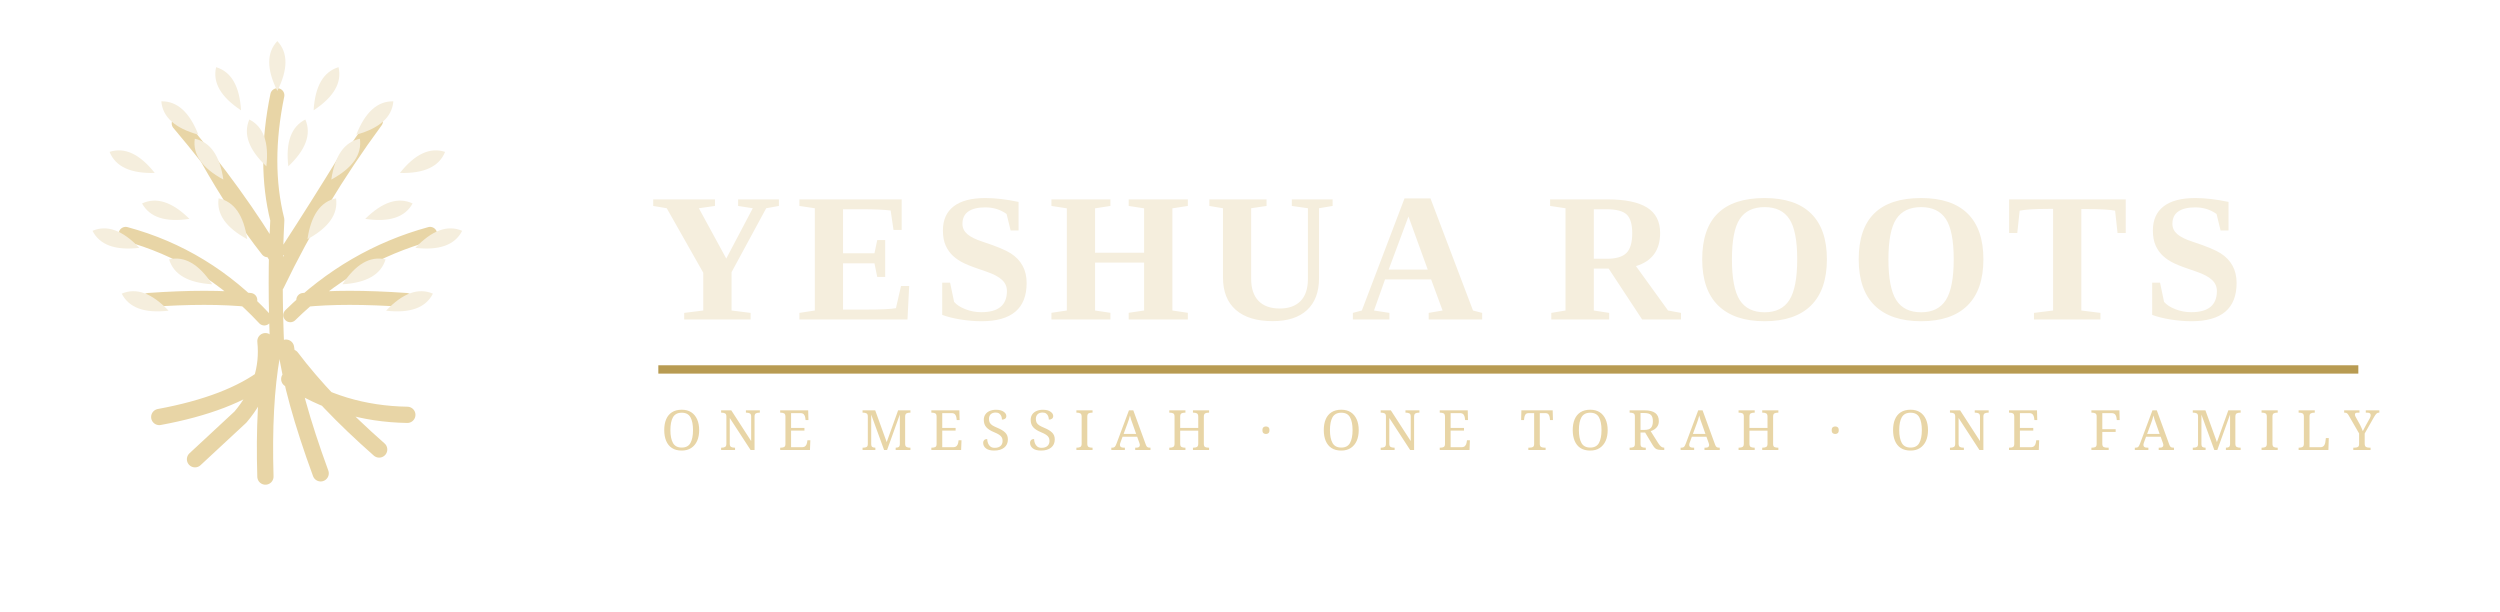
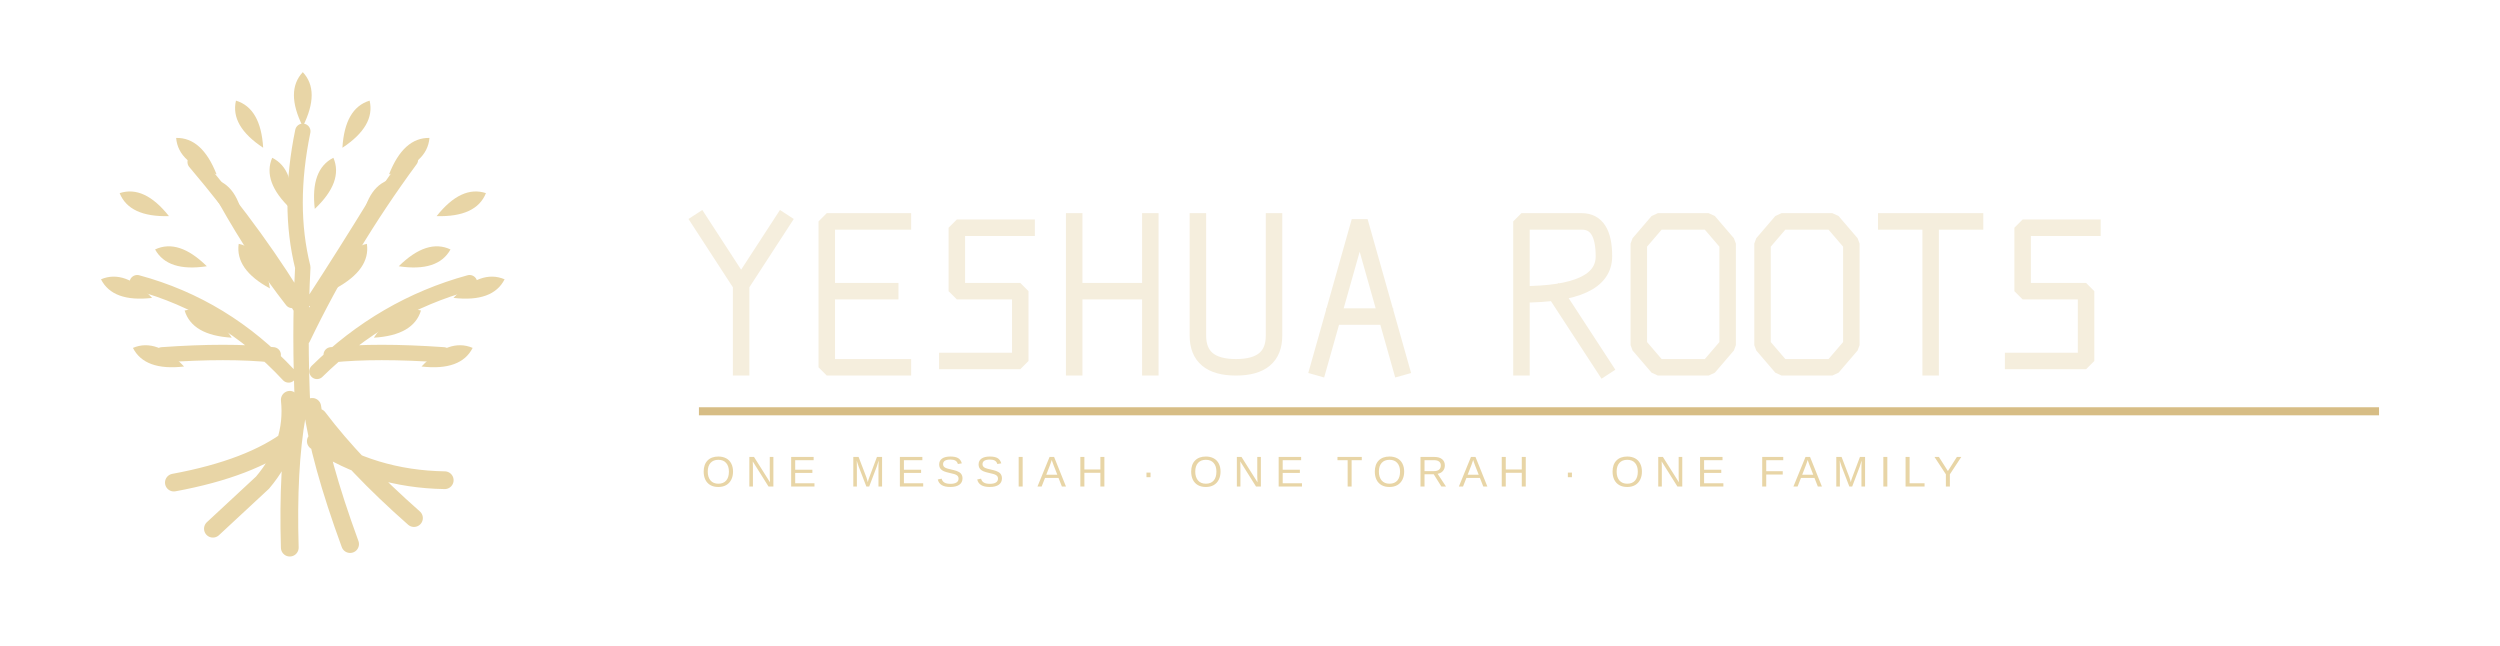
- <svg xmlns="http://www.w3.org/2000/svg" viewBox="0 0 900 220" role="img" aria-labelledby="title">
-   <g transform="translate(0 -9) scale(.39)">
+ <svg xmlns="http://www.w3.org/2000/svg" viewBox="0 0 930 240" role="img" aria-labelledby="title">
+   <g transform="translate(0 0) scale(.44)">
    <g>
      <path d="M256 347 Q253 282 256 226 Q243 174 256 111 M256 263 Q220 202 165 137 M256 286 Q294 207 347 135 M244 317 Q190 259 116 239 M268 314 Q324 259 397 239 M247 254 Q218 217 191 169 M266 254 Q292 214 319 170 M231 300 Q193 296 137 300 M280 300 Q318 296 375 300" fill="none" stroke="#E8D5A6" stroke-width="13" stroke-linecap="round" stroke-linejoin="round" />
-       <g fill="#F5EEDD">
+       <g fill="#E8D5A6">
        <path d="M0 -23 Q15 -7 0 23 Q-15 -7 0 -23Z" transform="translate(256 84) rotate(0)" />
        <path d="M0 -23 Q15 -7 0 23 Q-15 -7 0 -23Z" transform="translate(211 105) rotate(-30)" />
        <path d="M0 -23 Q15 -7 0 23 Q-15 -7 0 -23Z" transform="translate(301 105) rotate(30)" />
        <path d="M0 -23 Q15 -7 0 23 Q-15 -7 0 -23Z" transform="translate(166 132) rotate(-48)" />
        <path d="M0 -23 Q15 -7 0 23 Q-15 -7 0 -23Z" transform="translate(346 132) rotate(48)" />
        <path d="M0 -23 Q15 -7 0 23 Q-15 -7 0 -23Z" transform="translate(122 173) rotate(-65)" />
        <path d="M0 -23 Q15 -7 0 23 Q-15 -7 0 -23Z" transform="translate(390 173) rotate(65)" />
        <path d="M0 -23 Q15 -7 0 23 Q-15 -7 0 -23Z" transform="translate(193 170) rotate(-35)" />
        <path d="M0 -23 Q15 -7 0 23 Q-15 -7 0 -23Z" transform="translate(319 170) rotate(35)" />
        <path d="M0 -23 Q15 -7 0 23 Q-15 -7 0 -23Z" transform="translate(153 218) rotate(-72)" />
        <path d="M0 -23 Q15 -7 0 23 Q-15 -7 0 -23Z" transform="translate(359 218) rotate(72)" />
        <path d="M0 -23 Q15 -7 0 23 Q-15 -7 0 -23Z" transform="translate(107 244) rotate(-70)" />
        <path d="M0 -23 Q15 -7 0 23 Q-15 -7 0 -23Z" transform="translate(405 244) rotate(70)" />
        <path d="M0 -23 Q15 -7 0 23 Q-15 -7 0 -23Z" transform="translate(215 225) rotate(-35)" />
        <path d="M0 -23 Q15 -7 0 23 Q-15 -7 0 -23Z" transform="translate(297 225) rotate(35)" />
        <path d="M0 -23 Q15 -7 0 23 Q-15 -7 0 -23Z" transform="translate(176 274) rotate(-60)" />
        <path d="M0 -23 Q15 -7 0 23 Q-15 -7 0 -23Z" transform="translate(336 274) rotate(60)" />
        <path d="M0 -23 Q15 -7 0 23 Q-15 -7 0 -23Z" transform="translate(134 302) rotate(-70)" />
        <path d="M0 -23 Q15 -7 0 23 Q-15 -7 0 -23Z" transform="translate(378 302) rotate(70)" />
        <path d="M0 -23 Q15 -7 0 23 Q-15 -7 0 -23Z" transform="translate(238 155) rotate(-20)" />
        <path d="M0 -23 Q15 -7 0 23 Q-15 -7 0 -23Z" transform="translate(274 155) rotate(20)" />
      </g>
      <path d="M245 338 Q249 376 222 408 L180 447 M251 351 Q243 396 245 463 M264 344 Q270 389 296 460 M269 353 Q300 394 350 438 M246 370 Q212 396 147 408 M267 373 Q315 405 376 406" fill="none" stroke="#E8D5A6" stroke-width="15" stroke-linecap="round" stroke-linejoin="round" />
    </g>
  </g>
-   <g fill="#F5EEDD" font-family="Georgia, 'Times New Roman', serif" font-weight="bold" letter-spacing="5">
-     <text x="234" y="115" font-size="66">YESHUA ROOTS</text>
+   <g fill="none" stroke="#F5EEDD" stroke-width="5.2" stroke-linejoin="bevel" stroke-linecap="square">
+     <path d="M2 2 L15 22 L28 2 M15 22 V48" transform="translate(258 80) scale(1.18)" />
+     <path d="M27 2 H3 V48 H27 M3 24 H23" transform="translate(304.02 80) scale(1.18)" />
+     <path d="M27 4 H5 V24 H25 V46 H2" transform="translate(350.04 80) scale(1.18)" />
+     <path d="M3 2 V48 M27 2 V48 M3 24 H27" transform="translate(396.06 80) scale(1.18)" />
+     <path d="M3 2 V38 Q3 48 15 48 Q27 48 27 38 V2" transform="translate(442.08 80) scale(1.18)" />
+     <path d="M2 48 L15 2 L28 48 M7 32 H23" transform="translate(488.1 80) scale(1.18)" />
+     <path d="M3 48 V2 H22 Q29 2 29 13 Q29 25 3 25 M14 25 L29 48" transform="translate(562.44 80) scale(1.18)" />
+     <path d="M7 2 H23 L29 9 V41 L23 48 H7 L1 41 V9 Z" transform="translate(608.46 80) scale(1.18)" />
+     <path d="M7 2 H23 L29 9 V41 L23 48 H7 L1 41 V9 Z" transform="translate(654.48 80) scale(1.18)" />
+     <path d="M1 2 H29 M15 2 V48" transform="translate(700.5 80) scale(1.18)" />
+     <path d="M27 4 H5 V24 H25 V46 H2" transform="translate(746.52 80) scale(1.18)" />
  </g>
-   <path d="M237 133H849" stroke="#B89B52" stroke-width="3" />
-   <text x="238" y="162" fill="#E8D5A6" font-family="Georgia,serif" font-size="20" letter-spacing="6">ONE MESSIAH · ONE TORAH · ONE FAMILY</text>
+   <path d="M260 153H885" stroke="#D7BD85" stroke-width="3" />
+   <text x="261" y="181" fill="#E8D5A6" font-family="Arial,sans-serif" font-size="16" letter-spacing="4">ONE MESSIAH · ONE TORAH · ONE FAMILY</text>
</svg>
